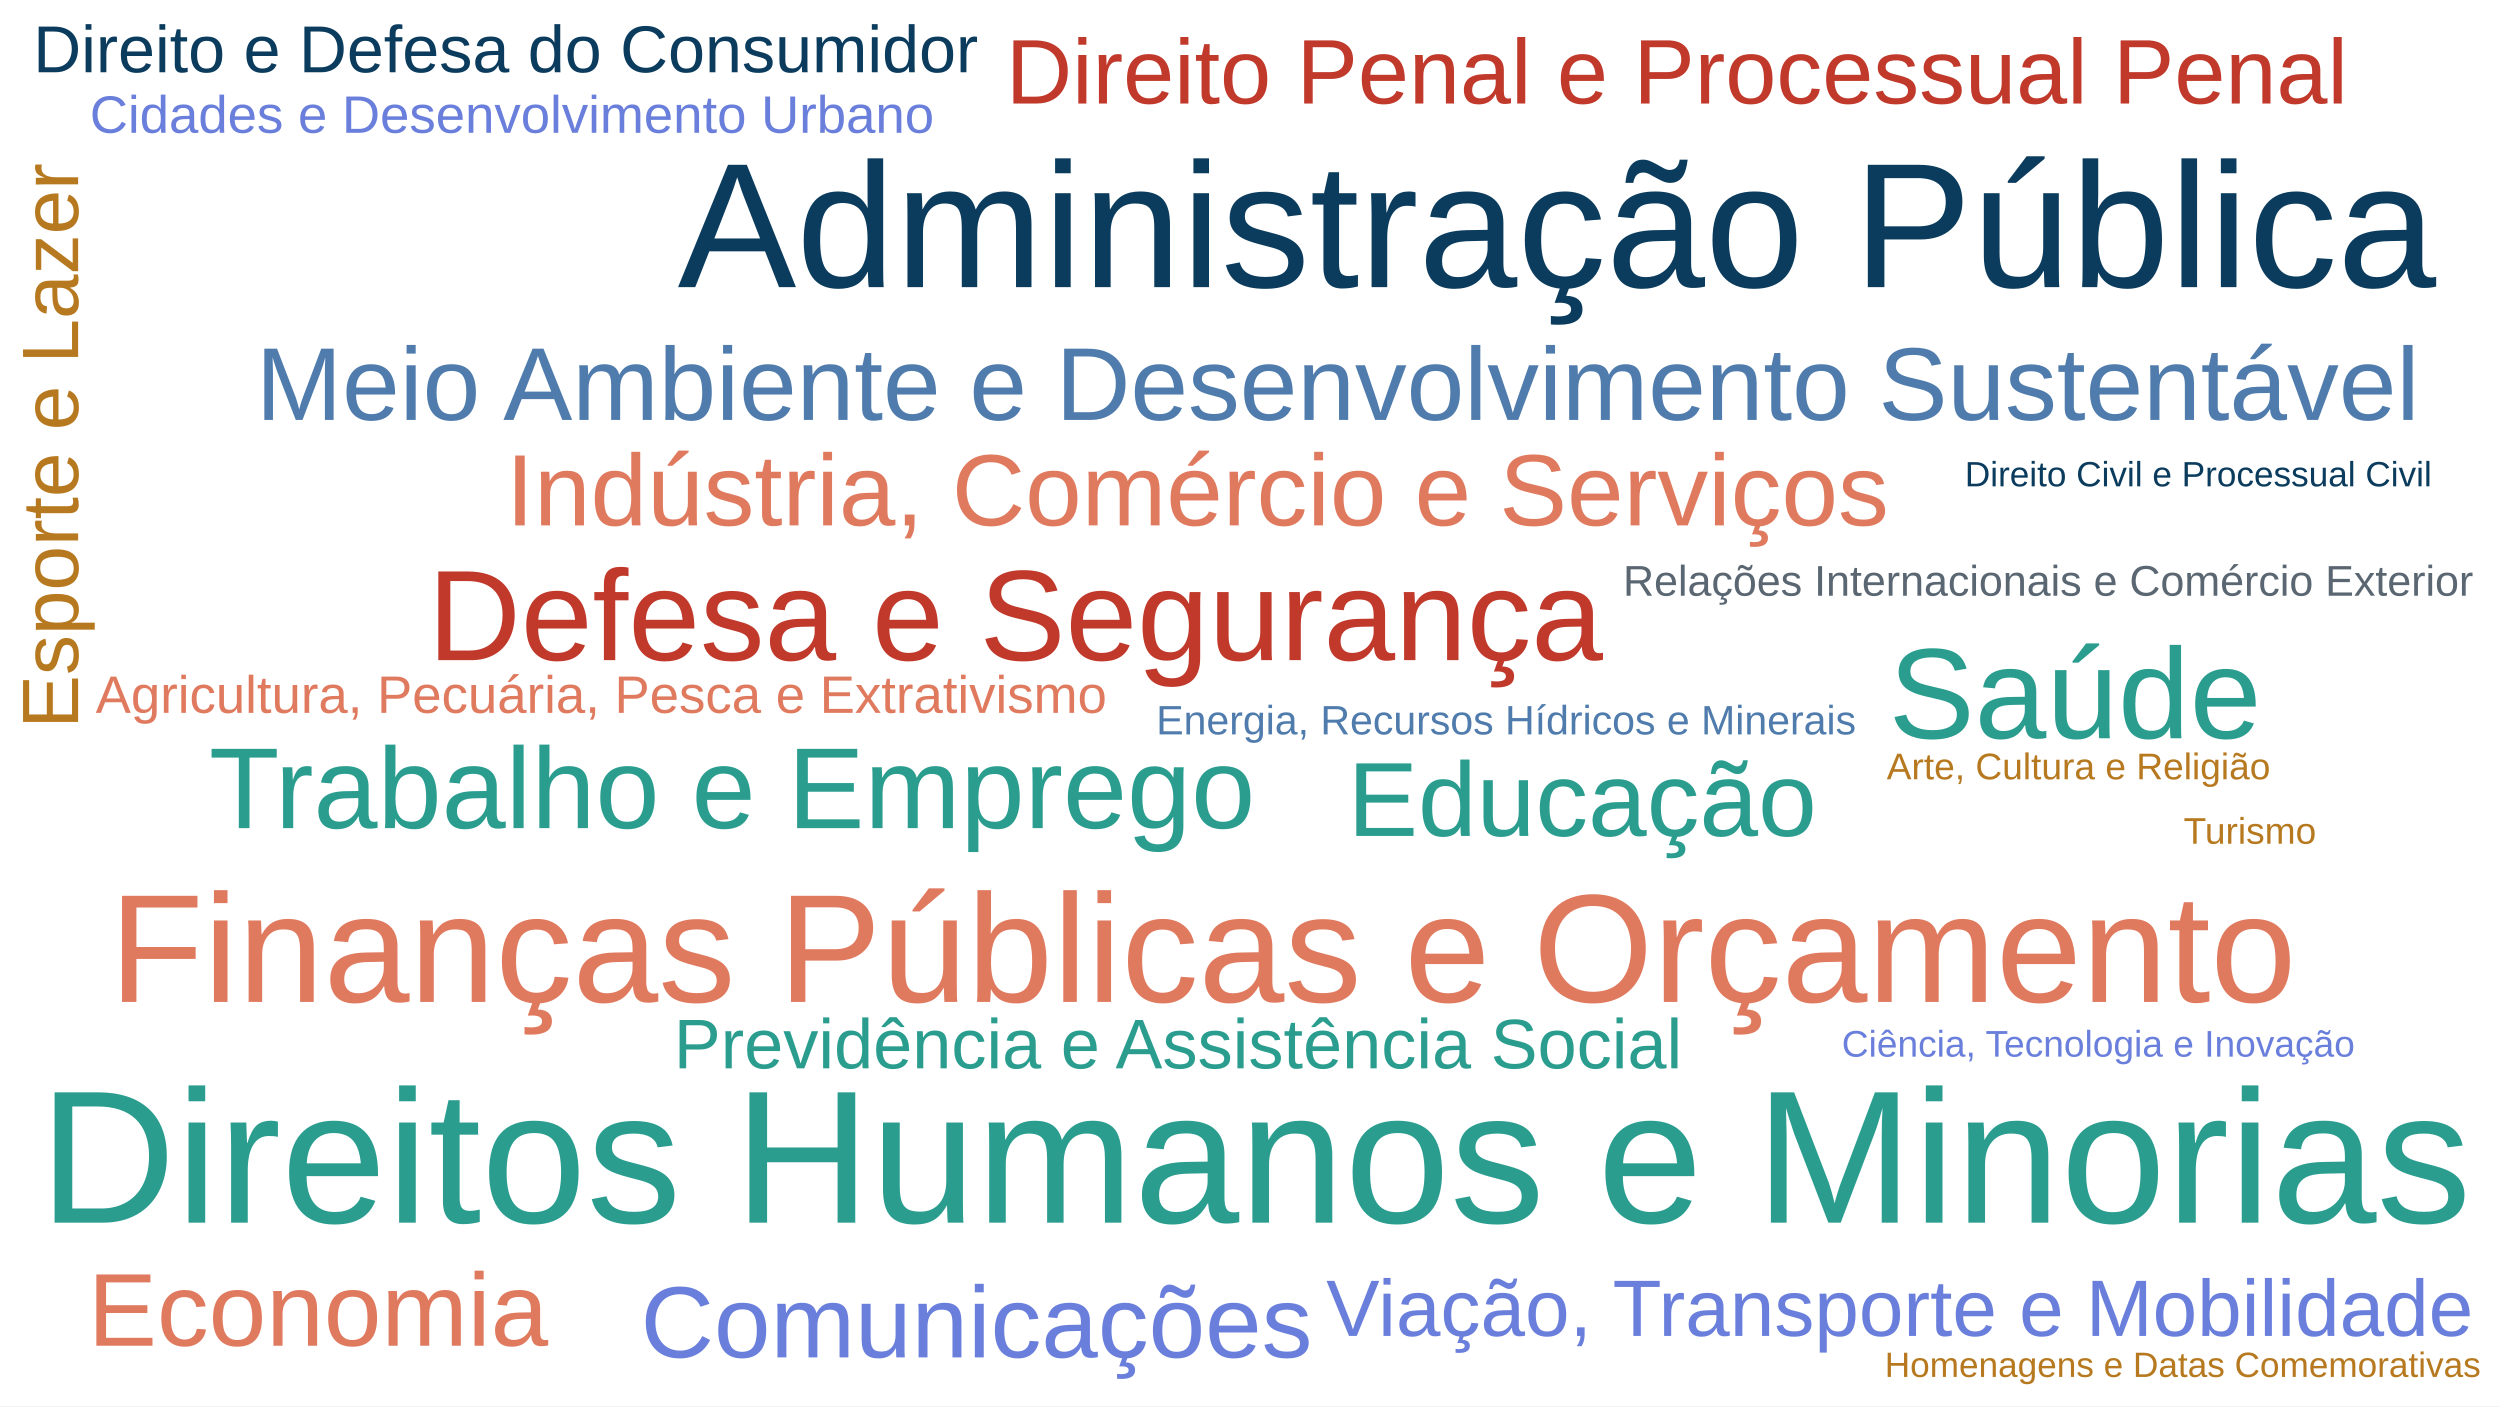
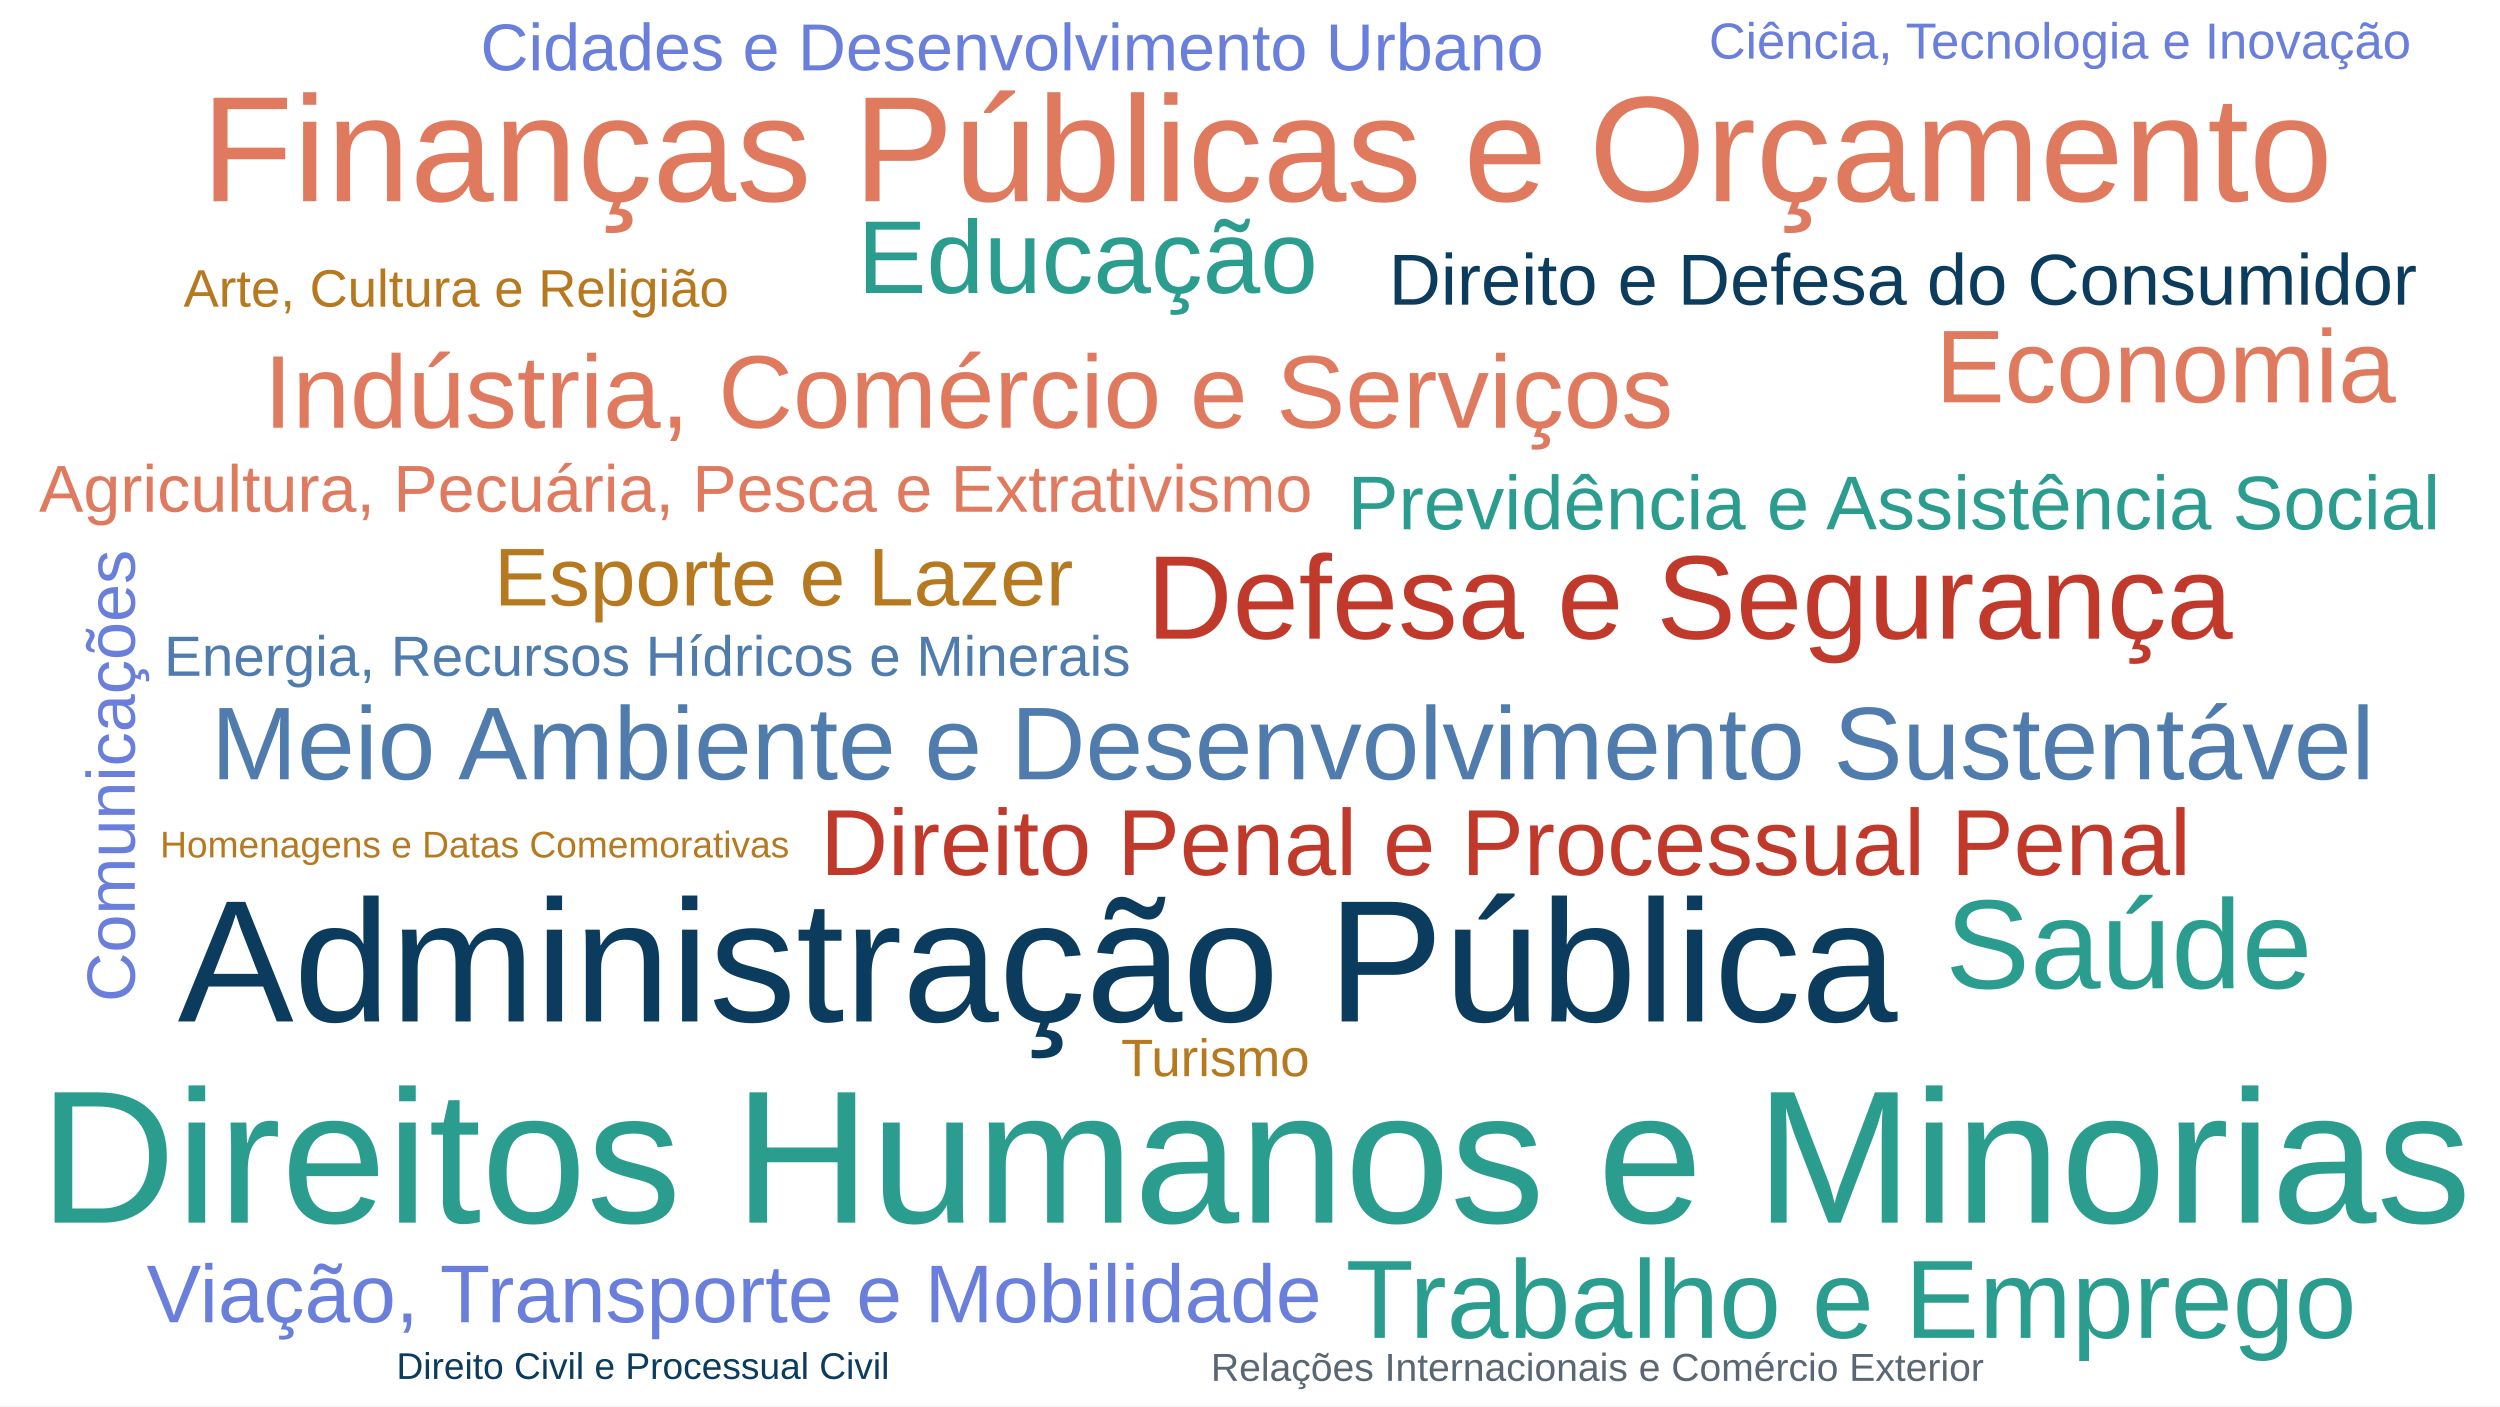
<svg xmlns="http://www.w3.org/2000/svg" viewBox="0 0 1280 720" width="1280" height="720">
  <style>text{font-family:'Arial';font-weight:normal;font-style:normal;}</style>
  <rect width="100%" height="100%" style="fill:white" />
  <text transform="translate(20,626)" font-size="97" style="fill:#2A9D8F">Direitos Humanos e Minorias</text>
-   <text transform="translate(347,147)" font-size="91" style="fill:#0B3C5D">Administração Pública</text>
-   <text transform="translate(56,513)" font-size="79" style="fill:#E07A5F">Finanças Públicas e Orçamento</text>
-   <text transform="translate(967,378)" font-size="66" style="fill:#2A9D8F">Saúde</text>
-   <text transform="translate(219,338)" font-size="66" style="fill:#C0392B">Defesa e Segurança</text>
-   <text transform="translate(107,424)" font-size="59" style="fill:#2A9D8F">Trabalho e Emprego</text>
-   <text transform="translate(690,428)" font-size="54" style="fill:#2A9D8F">Educação</text>
-   <text transform="translate(45,689)" font-size="53" style="fill:#E07A5F">Economia</text>
-   <text transform="translate(131,215)" font-size="53" style="fill:#4F7CAC">Meio Ambiente e Desenvolvimento Sustentável</text>
-   <text transform="translate(259,269)" font-size="52" style="fill:#E07A5F">Indústria, Comércio e Serviços</text>
-   <text transform="translate(328,695)" font-size="52" style="fill:#6A7FDB">Comunicações</text>
-   <text transform="translate(515,53)" font-size="47" style="fill:#C0392B">Direito Penal e Processual Penal</text>
-   <text transform="translate(679,684)" font-size="41" style="fill:#6A7FDB">Viação, Transporte e Mobilidade</text>
-   <text transform="translate(40,373) rotate(-90)" font-size="41" style="fill:#B7791F">Esporte e Lazer</text>
-   <text transform="translate(345,547)" font-size="36" style="fill:#2A9D8F">Previdência e Assistência Social</text>
-   <text transform="translate(17,37)" font-size="34" style="fill:#0B3C5D">Direito e Defesa do Consumidor</text>
-   <text transform="translate(49,365)" font-size="27" style="fill:#E07A5F">Agricultura, Pecuária, Pesca e Extrativismo</text>
-   <text transform="translate(46,68)" font-size="27" style="fill:#6A7FDB">Cidades e Desenvolvimento Urbano</text>
-   <text transform="translate(831,305)" font-size="22" style="fill:#5A6772">Relações Internacionais e Comércio Exterior</text>
-   <text transform="translate(592,376)" font-size="21" style="fill:#4F7CAC">Energia, Recursos Hídricos e Minerais</text>
-   <text transform="translate(966,399)" font-size="19" style="fill:#B7791F">Arte, Cultura e Religião</text>
-   <text transform="translate(1118,432)" font-size="19" style="fill:#B7791F">Turismo</text>
-   <text transform="translate(943,541)" font-size="19" style="fill:#6A7FDB">Ciência, Tecnologia e Inovação</text>
-   <text transform="translate(965,705)" font-size="18" style="fill:#B7791F">Homenagens e Datas Comemorativas</text>
-   <text transform="translate(1006,249)" font-size="18" style="fill:#0B3C5D">Direito Civil e Processual Civil</text>
+   <text transform="translate(91,523)" font-size="89" style="fill:#0B3C5D">Administração Pública</text>
+   <text transform="translate(103,103)" font-size="77" style="fill:#E07A5F">Finanças Públicas e Orçamento</text>
+   <text transform="translate(996,506)" font-size="65" style="fill:#2A9D8F">Saúde</text>
+   <text transform="translate(587,327)" font-size="61" style="fill:#C0392B">Defesa e Segurança</text>
+   <text transform="translate(689,685)" font-size="57" style="fill:#2A9D8F">Trabalho e Emprego</text>
+   <text transform="translate(108,399)" font-size="53" style="fill:#4F7CAC">Meio Ambiente e Desenvolvimento Sustentável</text>
+   <text transform="translate(439,150)" font-size="53" style="fill:#2A9D8F">Educação</text>
+   <text transform="translate(991,206)" font-size="53" style="fill:#E07A5F">Economia</text>
+   <text transform="translate(135,219)" font-size="53" style="fill:#E07A5F">Indústria, Comércio e Serviços</text>
+   <text transform="translate(420,448)" font-size="48" style="fill:#C0392B">Direito Penal e Processual Penal</text>
+   <text transform="translate(253,310)" font-size="42" style="fill:#B7791F">Esporte e Lazer</text>
+   <text transform="translate(75,677)" font-size="42" style="fill:#6A7FDB">Viação, Transporte e Mobilidade</text>
+   <text transform="translate(690,271)" font-size="39" style="fill:#2A9D8F">Previdência e Assistência Social</text>
+   <text transform="translate(711,156)" font-size="37" style="fill:#0B3C5D">Direito e Defesa do Consumidor</text>
+   <text transform="translate(69,513) rotate(-90)" font-size="35" style="fill:#6A7FDB">Comunicações</text>
+   <text transform="translate(20,262)" font-size="34" style="fill:#E07A5F">Agricultura, Pecuária, Pesca e Extrativismo</text>
+   <text transform="translate(246,36)" font-size="34" style="fill:#6A7FDB">Cidades e Desenvolvimento Urbano</text>
+   <text transform="translate(84,346)" font-size="29" style="fill:#4F7CAC">Energia, Recursos Hídricos e Minerais</text>
+   <text transform="translate(574,551)" font-size="27" style="fill:#B7791F">Turismo</text>
+   <text transform="translate(94,157)" font-size="27" style="fill:#B7791F">Arte, Cultura e Religião</text>
+   <text transform="translate(875,30)" font-size="26" style="fill:#6A7FDB">Ciência, Tecnologia e Inovação</text>
+   <text transform="translate(620,707)" font-size="20" style="fill:#5A6772">Relações Internacionais e Comércio Exterior</text>
+   <text transform="translate(203,706)" font-size="19" style="fill:#0B3C5D">Direito Civil e Processual Civil</text>
+   <text transform="translate(82,439)" font-size="19" style="fill:#B7791F">Homenagens e Datas Comemorativas</text>
</svg>
